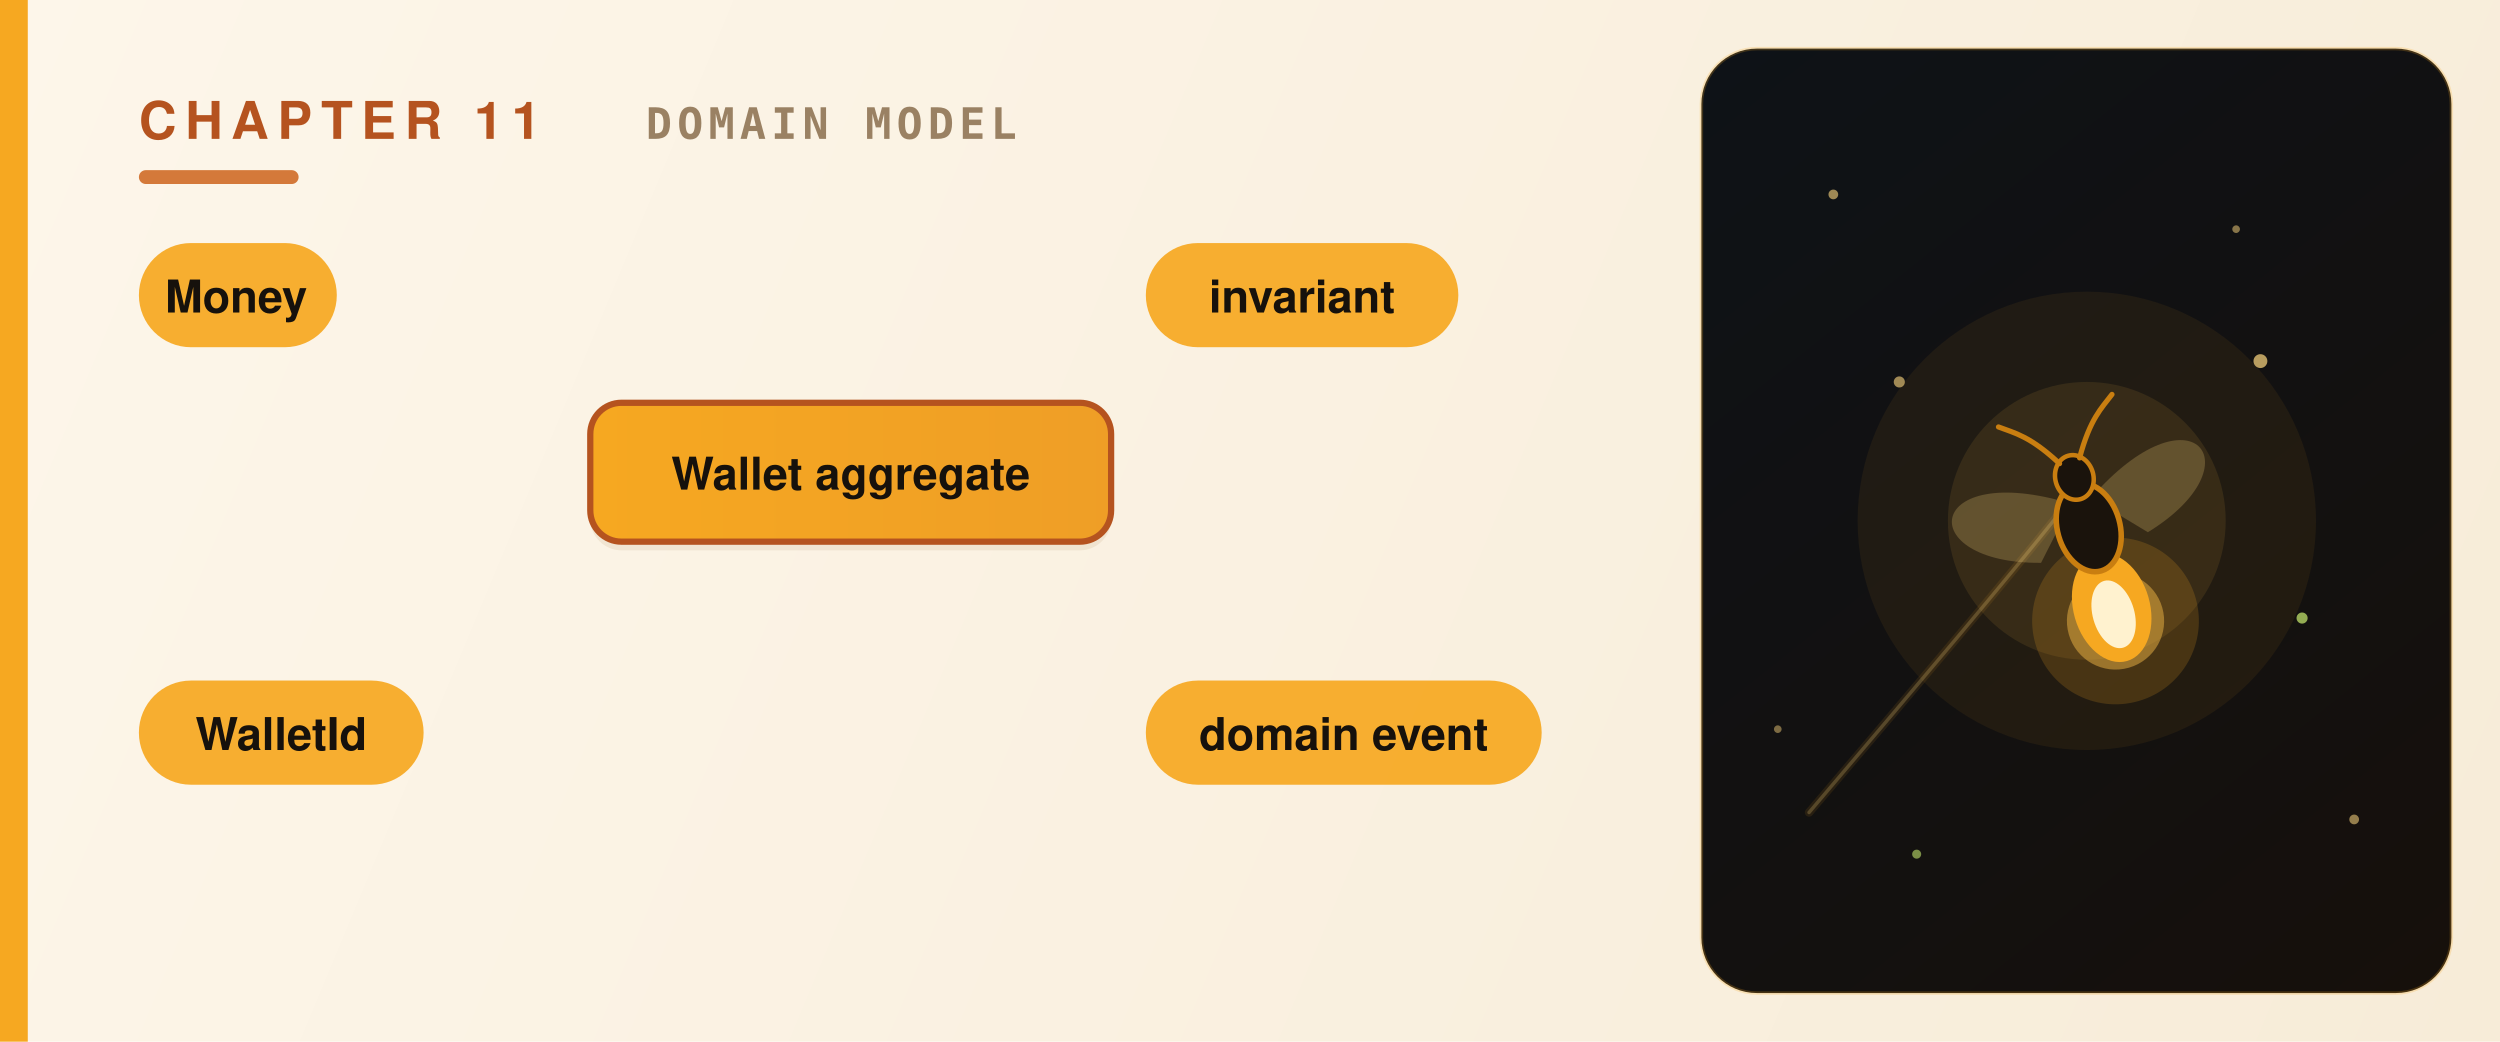
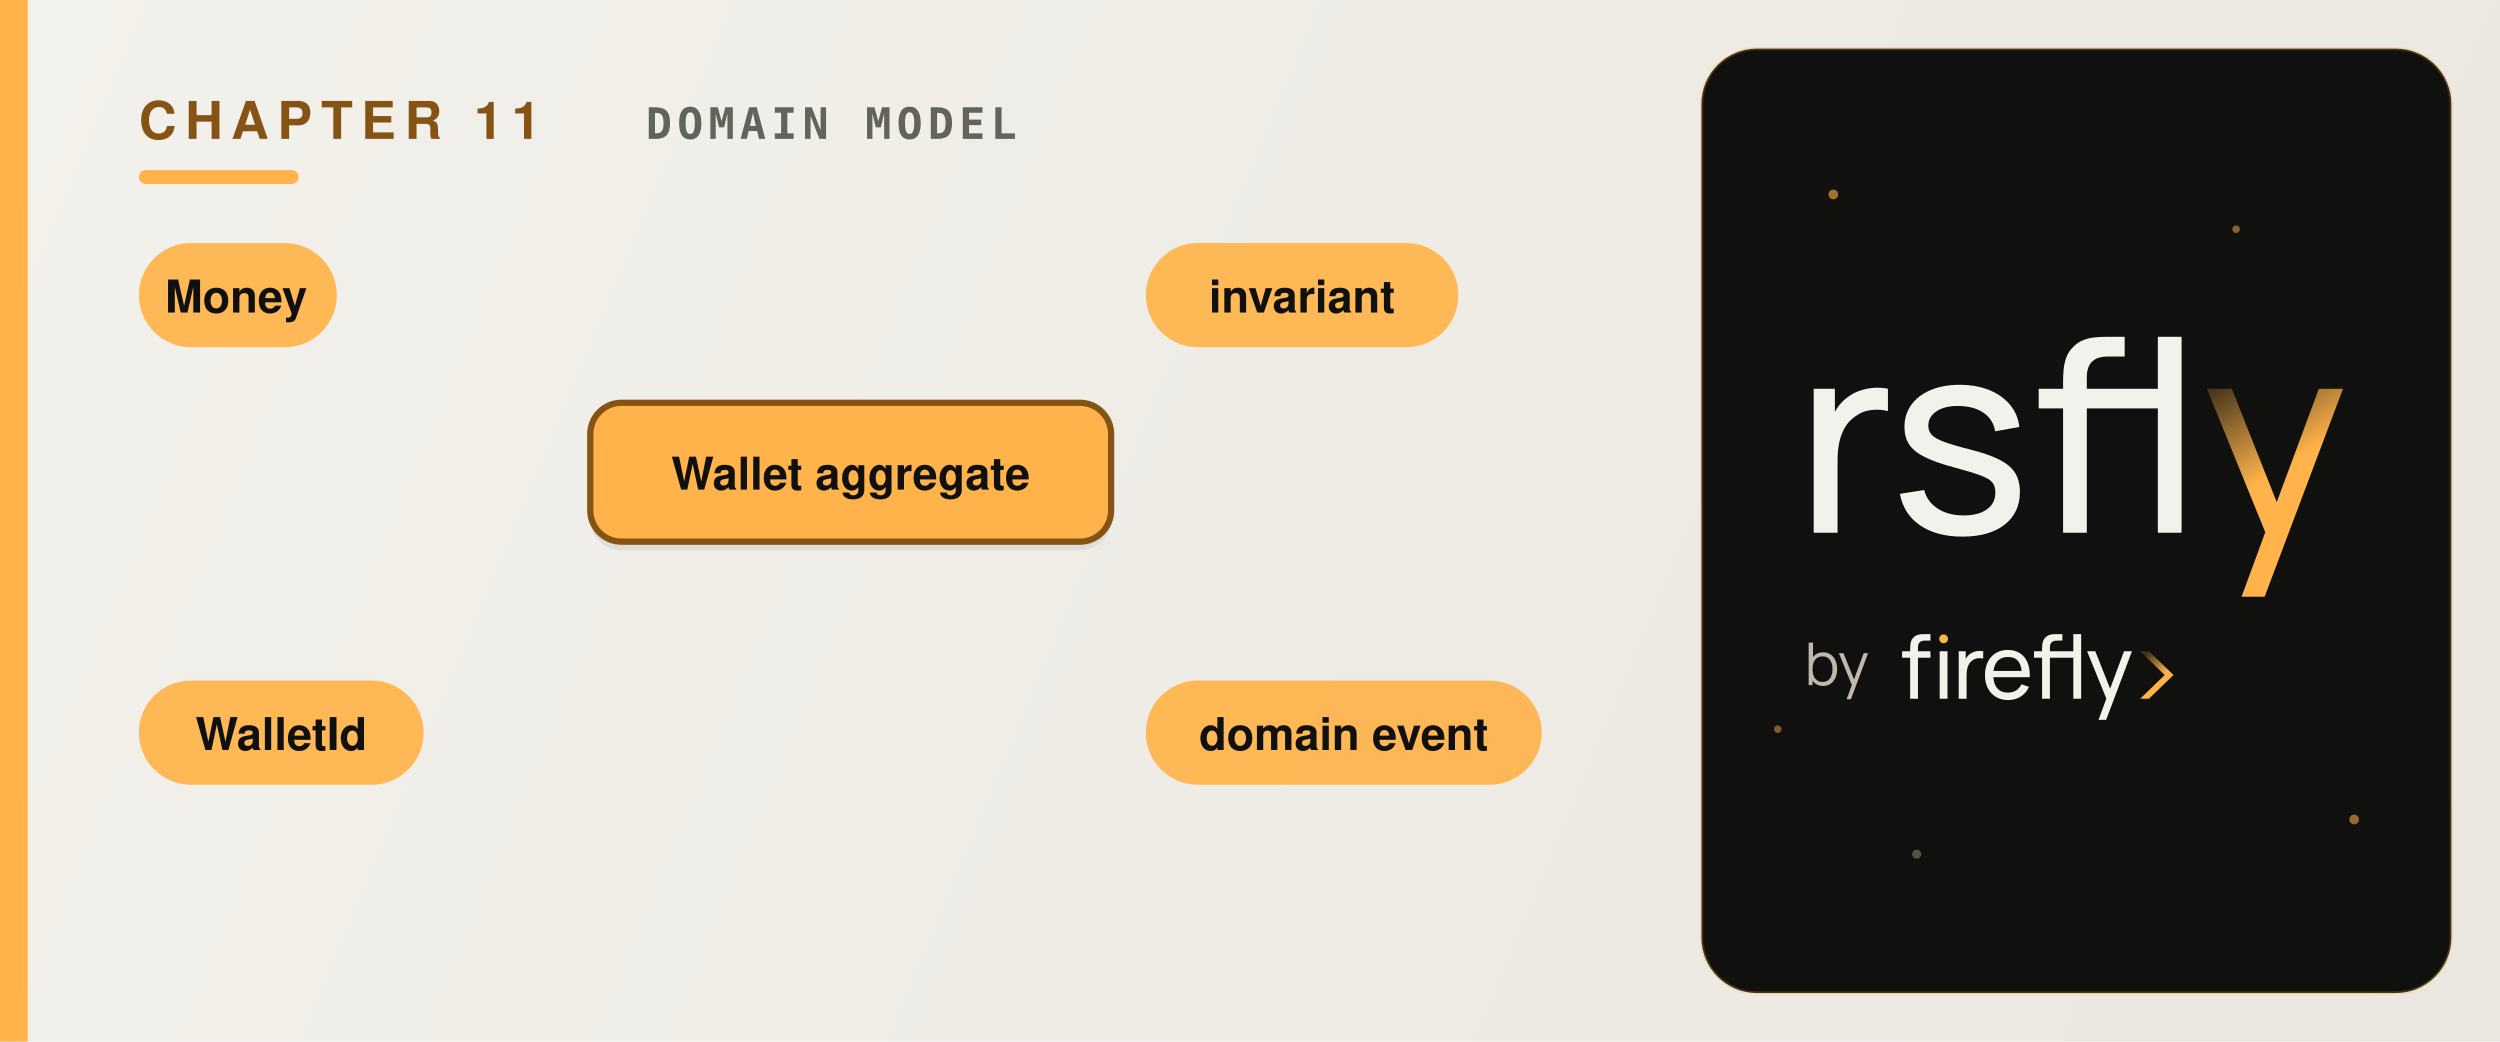
<svg xmlns="http://www.w3.org/2000/svg" viewBox="0 0 720 300" role="img" aria-label="Domain-Driven Design — aggregates and value objects" font-family="Avenir Next,Avenir,Helvetica Neue,Helvetica,Arial,sans-serif">
  <defs>
    <linearGradient id="fld" x1="0" y1="0" x2="720" y2="300" gradientUnits="userSpaceOnUse">
-       <stop offset="0" stop-color="#fdf6ea" />
-       <stop offset="1" stop-color="#f7ecd8" />
+       <stop offset="0" stop-color="#f3f1eb" />
+       <stop offset="1" stop-color="#e9e7df" />
    </linearGradient>
    <linearGradient id="pnl" x1="490" y1="14" x2="706" y2="286" gradientUnits="userSpaceOnUse">
-       <stop offset="0" stop-color="#0e1217" />
-       <stop offset="1" stop-color="#16100b" />
+       <stop offset="0" stop-color="#10110f" />
+       <stop offset="1" stop-color="#10110f" />
    </linearGradient>
    <linearGradient id="grh" x1="0" y1="0" x2="720" y2="0" gradientUnits="userSpaceOnUse">
-       <stop offset="0" stop-color="#f6a821" />
-       <stop offset="1" stop-color="#d4793a" />
+       <stop offset="0" stop-color="#ffb34a" />
+       <stop offset="1" stop-color="#ffb34a" />
    </linearGradient>
  </defs>
  <rect width="720" height="300" fill="url(#fld)" />
  <rect x="0" y="0" width="8" height="300" fill="url(#grh)" />
  <rect x="490" y="14" width="216" height="272" rx="16" fill="url(#pnl)" />
-   <rect x="490" y="14" width="216" height="272" rx="16" fill="none" stroke="#f6a821" stroke-width="1" opacity="0.22" />
-   <g fill="#ffd980">
+   <rect x="490" y="14" width="216" height="272" rx="16" fill="none" stroke="#ffb34a" stroke-width="1" opacity="0.22" />
+   <g fill="#ffb34a">
    <circle cx="528" cy="56" r="1.4" opacity="0.6" />
    <circle cx="678" cy="236" r="1.4" opacity="0.55" />
    <circle cx="644" cy="66" r="1.1" opacity="0.5" />
    <circle cx="512" cy="210" r="1.1" opacity="0.45" />
  </g>
-   <circle cx="552" cy="246" r="1.3" fill="#bfe26a" opacity="0.6" />
-   <text x="40" y="40" fill="#b5531f" font-size="15" font-weight="800" letter-spacing="2.5">CHAPTER 11</text>
-   <text x="186" y="40" fill="#9a8163" font-size="12.5" font-weight="600" letter-spacing="1.5" font-family="SF Mono,JetBrains Mono,Menlo,Consolas,monospace">DOMAIN MODEL</text>
-   <rect x="40" y="49" width="46" height="4" rx="2" fill="#d4793a" />
+   <circle cx="552" cy="246" r="1.3" fill="#7a8460" opacity="0.6" />
+   <text x="40" y="40" fill="#855414" font-size="15" font-weight="800" letter-spacing="2.5">CHAPTER 11</text>
+   <text x="186" y="40" fill="#62645b" font-size="12.5" font-weight="600" letter-spacing="1.5" font-family="SF Mono,JetBrains Mono,Menlo,Consolas,monospace">DOMAIN MODEL</text>
+   <rect x="40" y="49" width="46" height="4" rx="2" fill="#ffb34a" />
  <g transform="translate(40,70)">
-     <rect x="0" y="0" width="57" height="30" rx="15" fill="#f6a821" opacity="0.92" />
-     <text x="28" y="20" text-anchor="middle" fill="#16110c" font-size="13" font-weight="700">Money</text>
+     <rect x="0" y="0" width="57" height="30" rx="15" fill="#ffb34a" opacity="0.92" />
+     <text x="28" y="20" text-anchor="middle" fill="#10110f" font-size="13" font-weight="700">Money</text>
  </g>
  <g transform="translate(40,196)">
-     <rect x="0" y="0" width="82" height="30" rx="15" fill="#f6a821" opacity="0.92" />
-     <text x="41" y="20" text-anchor="middle" fill="#16110c" font-size="13" font-weight="700">WalletId</text>
+     <rect x="0" y="0" width="82" height="30" rx="15" fill="#ffb34a" opacity="0.92" />
+     <text x="41" y="20" text-anchor="middle" fill="#10110f" font-size="13" font-weight="700">WalletId</text>
  </g>
  <g transform="translate(330,70)">
-     <rect x="0" y="0" width="90" height="30" rx="15" fill="#f6a821" opacity="0.92" />
-     <text x="45" y="20" text-anchor="middle" fill="#16110c" font-size="13" font-weight="700">invariant</text>
+     <rect x="0" y="0" width="90" height="30" rx="15" fill="#ffb34a" opacity="0.92" />
+     <text x="45" y="20" text-anchor="middle" fill="#10110f" font-size="13" font-weight="700">invariant</text>
  </g>
  <g transform="translate(330,196)">
-     <rect x="0" y="0" width="114" height="30" rx="15" fill="#f6a821" opacity="0.92" />
-     <text x="57" y="20" text-anchor="middle" fill="#16110c" font-size="13" font-weight="700">domain event</text>
+     <rect x="0" y="0" width="114" height="30" rx="15" fill="#ffb34a" opacity="0.92" />
+     <text x="57" y="20" text-anchor="middle" fill="#10110f" font-size="13" font-weight="700">domain event</text>
  </g>
  <g transform="translate(170,116)">
-     <rect x="0" y="2.5" width="150" height="40" rx="9" fill="#d9c4a3" opacity="0.30" />
-     <rect x="0" y="0" width="150" height="40" rx="9" fill="url(#grh)" stroke="#b5531f" stroke-width="1.8" />
-     <text x="75.0" y="25" text-anchor="middle" fill="#16110c" font-size="13" font-weight="700">Wallet aggregate</text>
+     <rect x="0" y="2.5" width="150" height="40" rx="9" fill="#bfb8ab" opacity="0.30" />
+     <rect x="0" y="0" width="150" height="40" rx="9" fill="url(#grh)" stroke="#855414" stroke-width="1.8" />
+     <text x="75.0" y="25" text-anchor="middle" fill="#10110f" font-size="13" font-weight="700">Wallet aggregate</text>
  </g>
-   <g transform="translate(601,150)">
-     <circle r="66" fill="#f6a821" opacity="0.07" />
-     <circle r="40" fill="#ffc24a" opacity="0.10" />
-     <path d="M-80,84 C-46,44 -24,18 -8,-2" fill="none" stroke="#f6a821" stroke-width="2.4" opacity="0.10" stroke-linecap="round" />
-     <path d="M-80,84 C-46,44 -24,18 -8,-2" fill="none" stroke="#ffd980" stroke-width="1" opacity="0.22" stroke-linecap="round" />
-     <g transform="rotate(-16)">
-       <circle cx="0" cy="30" r="24" fill="#f6a821" opacity="0.18" />
-       <circle cx="0" cy="30" r="14" fill="#ffc24a" opacity="0.45" />
-       <path d="M-3,-6 C-40,-30 -52,-2 -16,8 Z" fill="#ffd980" opacity="0.22" />
-       <path d="M3,-6 C40,-30 52,-2 16,8 Z" fill="#ffd980" opacity="0.22" />
-       <ellipse cx="0" cy="26" rx="11" ry="16" fill="#f6a821" />
-       <ellipse cx="0" cy="28" rx="6" ry="10" fill="#fff2cf" />
-       <ellipse cx="0" cy="2" rx="9" ry="13" fill="#1a130c" stroke="#c97e10" stroke-width="1.6" />
-       <ellipse cx="0" cy="-13" rx="5.5" ry="6.5" fill="#1a130c" stroke="#c97e10" stroke-width="1.3" />
-       <path d="M-3,-18 C-9,-28 -13,-30 -17,-33" fill="none" stroke="#c97e10" stroke-width="1.5" stroke-linecap="round" />
-       <path d="M3,-18 C9,-28 13,-30 17,-33" fill="none" stroke="#c97e10" stroke-width="1.5" stroke-linecap="round" />
+   <svg x="506" y="82" width="184" height="133" viewBox="0 0 335.52 242">
+     <g fill="#f3f1eb" transform="translate(20 130) scale(0.07 -0.07)">
+       <g transform="translate(0 0)">
+         <path d="M140 0L140 1080L299 1080L299 908Q310 927 323 945Q353 987 391 1014Q433 1048 486 1066Q539 1084 594 1087.5Q649 1091 697 1080L697 913Q641 928 574 921Q507 914 450 872Q398 835 369.5 782Q341 729 330 667.5Q319 606 319 542L319 0Z" />
+       </g>
+       <g transform="translate(707 0)">
+         <path d="M548 -29Q355 -29 231.5 55.5Q108 140 80 292L262 321Q284 233 363 181.5Q442 130 559 130Q670 130 733 176Q796 222 796 301Q796 347 775 375.5Q754 404 688.5 429Q623 454 491 489Q348 527 266 568Q184 609 149 663Q114 717 114 794Q114 889 166 960.5Q218 1032 311.5 1071Q405 1110 529 1110Q652 1110 749 1071Q846 1032 905.5 960.5Q965 889 976 794L794 761Q781 848 710.5 898Q640 948 529 951Q424 955 358.5 914Q293 873 293 803Q293 764 317.5 736Q342 708 408.5 683Q475 658 602 626Q745 590 827.5 547.5Q910 505 945 447.5Q980 390 980 306Q980 150 865 60.5Q750 -29 548 -29Z" />
+       </g>
+       <g transform="translate(1768 0)">
+         <path d="M243 0L243 933L60 933L60 1080L243 1080L243 1139Q243 1181 247 1224.5Q251 1268 265 1309.5Q279 1351 311 1386Q348 1427 392 1444.5Q436 1462 481.5 1466Q527 1470 568 1470L705 1470L705 1322L578 1322Q499 1322 460 1283.5Q421 1245 421 1167L421 1080L954 1080L954 1470L1132 1470L1132 0L954 0L954 933L421 933L421 0Z" />
+       </g>
+       <g transform="translate(3060 0)">
+         <g data-family-terminal="trail-y">
+           <defs>
+             <linearGradient id="opener-rsfly-family-rsfly-20-130-140" gradientUnits="userSpaceOnUse" x1="30" y1="1080" x2="554" y2="230">
+               <stop offset="0" stop-color="#ffb34a" stop-opacity="0.2" />
+               <stop offset="0.8" stop-color="#ffb34a" stop-opacity="1" />
+             </linearGradient>
+           </defs>
+           <path d="M290 -480L468 4L30 1080L217 1080L554 230L870 1080L1051 1080L463 -480Z" fill="url(#opener-rsfly-family-rsfly-20-130-140)" />
+         </g>
+       </g>
    </g>
-     <circle cx="50" cy="-46" r="2" fill="#ffd980" opacity="0.7" />
-     <circle cx="62" cy="28" r="1.6" fill="#bfe26a" opacity="0.75" />
-     <circle cx="-54" cy="-40" r="1.6" fill="#ffd980" opacity="0.6" />
-   </g>
+     <g fill="#bfb8ab" transform="translate(25 210) scale(0.0155 -0.0155)">
+       <path d="M625 -30Q476 -30 373 46Q314 89 271 150L271 0L139 0L139 1440L287 1440L287 953Q325 1001 375 1036Q479 1110 631 1110Q779 1110 885 1035Q991 960 1047.5 831Q1104 702 1104 541Q1104 379 1047 250Q990 121 883 45.5Q776 -30 625 -30ZM610 107Q723 107 798 164Q873 221 910.5 319.5Q948 418 948 541Q948 663 911 761Q874 859 798.5 916Q723 973 607 973Q494 973 419.5 918Q345 863 308 765.5Q271 668 271 541Q271 416 308 317.5Q345 219 420 163Q495 107 610 107Z" transform="translate(0 0)" />
+       <path d="M294 -480L472 3L33 1080L189 1080L544 192L871 1080L1021 1080L441 -480Z" transform="translate(1131 0)" />
+     </g>
+     <svg x="76" y="183" width="143" height="45.48" viewBox="5 -148 619.4 197">
+       <defs>
+         <linearGradient id="opener-rsfly-firefly-trail" gradientUnits="userSpaceOnUse" x1="567.4" y1="-108" x2="623.4" y2="-54">
+           <stop offset="0" stop-color="#ffb34a" stop-opacity="0.2" />
+           <stop offset="0.8" stop-color="#ffb34a" stop-opacity="1" />
+         </linearGradient>
+       </defs>
+       <path d="M24.3 0L24.3 -93.3L6 -93.3L6 -108L24.3 -108L24.3 -113.9Q24.3 -118.1 24.7 -122.45Q25.1 -126.8 26.5 -130.95Q27.9 -135.1 31.1 -138.6Q34.8 -142.7 39.2 -144.45Q43.6 -146.2 48.15 -146.6Q52.7 -147 56.8 -147L70.5 -147L70.5 -132.2L57.8 -132.2Q49.9 -132.2 46 -128.35Q42.1 -124.5 42.1 -116.7L42.1 -108L70.5 -108L70.5 -93.3L42.1 -93.3L42.1 0ZM91.5 0L91.5 -108L109.3 -108L109.3 0ZM134.8 0L134.8 -108L150.7 -108L150.7 -90.8Q151.8 -92.7 153.1 -94.5Q156.1 -98.7 159.9 -101.4Q164.1 -104.8 169.4 -106.6Q174.7 -108.4 180.2 -108.75Q185.7 -109.1 190.5 -108L190.5 -91.3Q184.9 -92.8 178.2 -92.1Q171.5 -91.4 165.8 -87.2Q160.6 -83.5 157.75 -78.2Q154.9 -72.9 153.8 -66.75Q152.7 -60.6 152.7 -54.2L152.7 0ZM247.3 3Q231.4 3 219.55 -4.05Q207.7 -11.1 201.1 -23.75Q194.5 -36.4 194.5 -53.3Q194.5 -71 201 -83.95Q207.5 -96.9 219.15 -103.95Q230.8 -111 246.5 -111Q262.8 -111 274.25 -103.5Q285.7 -96 291.45 -82.1Q297.2 -68.2 296.4 -49L213.6 -49Q214.6 -33.5 222 -24.4Q230.6 -13.9 246.5 -13.9Q257.2 -13.9 265.1 -18.8Q273 -23.7 277.5 -32.9L294.6 -27Q288.3 -12.7 275.65 -4.85Q263 3 247.3 3ZM277.9 -63.3Q276.5 -77.4 270.3 -85.2Q262.5 -95 247.1 -95Q230.6 -95 222 -84.4Q215.5 -76.4 213.9 -63.3ZM324.4 0L324.4 -93.3L306.1 -93.3L306.1 -108L324.4 -108L324.4 -113.9Q324.4 -118.1 324.8 -122.45Q325.2 -126.8 326.6 -130.95Q328 -135.1 331.2 -138.6Q334.9 -142.7 339.3 -144.45Q343.7 -146.2 348.25 -146.6Q352.8 -147 356.9 -147L370.6 -147L370.6 -132.2L357.9 -132.2Q350 -132.2 346.1 -128.35Q342.2 -124.5 342.2 -116.7L342.2 -108L395.5 -108L395.5 -147L413.3 -147L413.3 0L395.5 0L395.5 -93.3L342.2 -93.3L342.2 0ZM452.8 48L470.6 -0.4L426.8 -108L445.5 -108L479.2 -23L510.8 -108L528.9 -108L470.1 48Z" fill="#f3f1eb" />
+       <circle cx="100.4" cy="-136.3" r="9.97" fill="#ffb34a" />
+       <path d="M567.4 -108L623.4 -54L603.4 -54L547.4 -108Z" fill="url(#opener-rsfly-firefly-trail)" />
+       <path d="M623.4 -54L567.4 0L547.4 0L603.4 -54Z" fill="#ffb34a" />
+     </svg>
+   </svg>
</svg>
